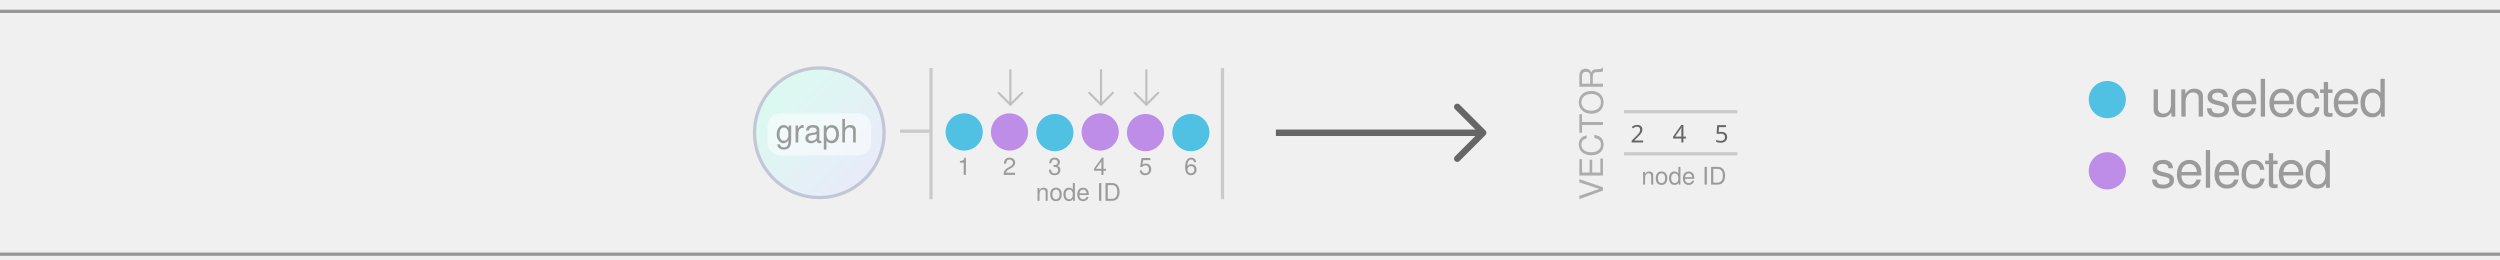
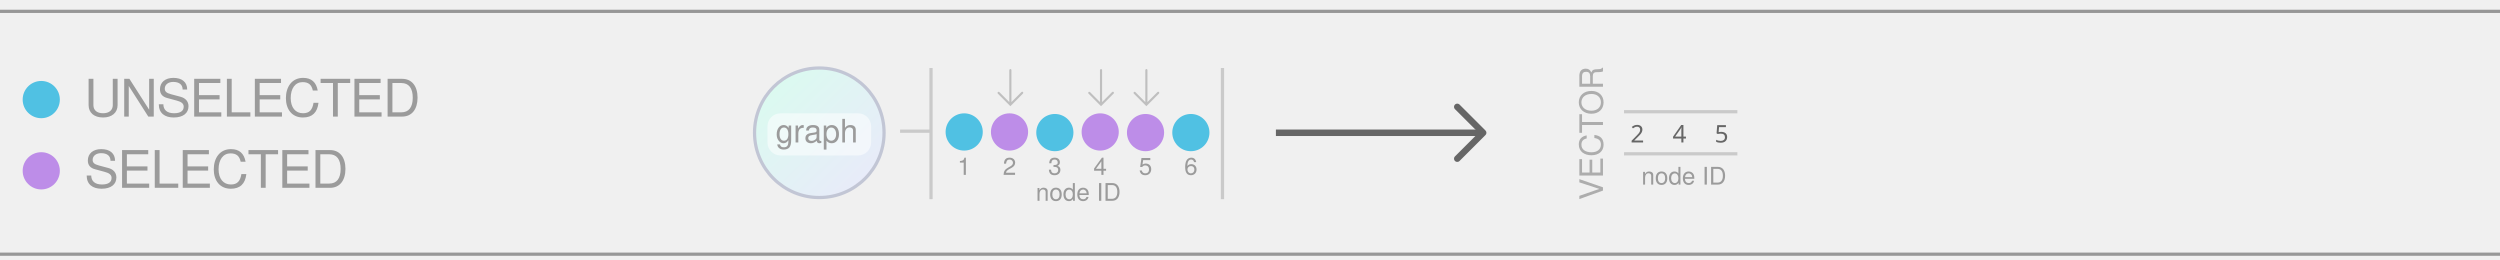
<svg xmlns="http://www.w3.org/2000/svg" xmlns:xlink="http://www.w3.org/1999/xlink" width="772px" height="80px" viewBox="0 0 772 80" version="1.1">
  <defs>
    <rect id="path-1" x="-6" y="3" width="784" height="76" />
    <mask id="mask-2" maskContentUnits="userSpaceOnUse" maskUnits="objectBoundingBox" x="0" y="0" width="784" height="76" fill="white">
      <use xlink:href="#path-1" />
    </mask>
    <linearGradient x1="14.999%" y1="13.838%" x2="87.396%" y2="88.282%" id="linearGradient-3">
      <stop stop-color="#DBFAF0" offset="0%" />
      <stop stop-color="#E8EBF9" offset="97.322%" />
      <stop stop-color="#E8EAF9" offset="100%" />
    </linearGradient>
  </defs>
  <g id="Graph-Functions---selection" stroke="none" stroke-width="1" fill="none" fill-rule="evenodd">
    <use id="Rectangle" stroke="#979797" mask="url(#mask-2)" stroke-width="2" xlink:href="#path-1" />
    <g id="get_selection" transform="translate(233, 21)">
-       <g id="Group-14">
-         <g id="Group-13">
-           <g id="Group-12">
-             <g id="Group-11">
-               <g id="Group-10">
-                 <g id="Group-9">
-                   <g id="Group-8">
-                     <g id="Group-7">
-                       <g id="Group-6">
-                         <g id="render_graph" transform="translate(161, 10)" stroke="#666666">
-                           <g id="Wireframe-Line-01">
-                             <g>
-                               <polyline id="arrowhead" stroke-width="2" stroke-linecap="round" stroke-linejoin="round" points="56 2 64 10 56 18" />
-                               <path d="M63,10 L0,10" id="Line" stroke-width="2" />
-                             </g>
-                           </g>
-                         </g>
-                         <g id="small_icon__select_nodes_by_id-copy">
-                           <ellipse id="small_icon__node" fill="#50C1E3" cx="92.739" cy="19.943" rx="5.739" ry="5.75" />
-                           <ellipse id="small_icon__node-copy-13" fill="#BD8DE8" cx="106.739" cy="19.75" rx="5.739" ry="5.75" />
-                           <ellipse id="small_icon__node-copy-16" fill="#BD8DE8" cx="120.739" cy="19.943" rx="5.739" ry="5.75" />
-                           <ellipse id="small_icon__node-copy" fill="#50C1E3" cx="64.739" cy="19.75" rx="5.739" ry="5.75" />
-                           <ellipse id="small_icon__node-copy-35" fill="#BD8DE8" cx="78.739" cy="19.75" rx="5.739" ry="5.75" />
-                           <ellipse id="small_icon__node-copy-19" fill="#50C1E3" cx="134.739" cy="19.943" rx="5.739" ry="5.75" />
-                           <g id="graph-object">
-                             <ellipse id="graph-shape" stroke="#C2C6D5" stroke-width="1" fill="url(#linearGradient-3)" fill-rule="evenodd" cx="20" cy="20" rx="20" ry="20" />
-                             <rect id="graph-text-box" fill-opacity="0.528" fill="#FFFFFF" fill-rule="evenodd" x="4" y="14" width="32" height="13" rx="4" />
-                             <text id="graph-text" font-family="Helvetica-Light, Helvetica" font-size="10" font-weight="300" fill="#9B9B9B">
-                               <tspan x="6.5" y="23">graph</tspan>
-                             </text>
-                           </g>
-                           <path d="M54.5,0.5 L54.5,40" id="Line" stroke="#CACACA" stroke-linecap="square" />
-                           <path d="M144.5,0.5 L144.5,40" id="Line" stroke="#CACACA" stroke-linecap="square" />
-                           <path d="M54.266,19.512 L45.445,19.512" id="Line" stroke="#CACACA" stroke-linecap="square" />
-                           <text id="ID" font-family="HelveticaNeue-Light, Helvetica Neue" font-size="7.5" font-weight="300" fill="#9B9B9B">
-                             <tspan x="86.859" y="41">node ID</tspan>
-                           </text>
-                           <text id="ID-Copy" font-family="HelveticaNeue-Light, Helvetica Neue" font-size="7.5" font-weight="300" fill="#9B9B9B">
-                             <tspan x="62.654" y="33">1</tspan>
-                           </text>
-                           <text id="ID-Copy-2" font-family="HelveticaNeue-Light, Helvetica Neue" font-size="7.5" font-weight="300" fill="#9B9B9B">
-                             <tspan x="76.654" y="33">2</tspan>
-                           </text>
-                           <text id="ID-Copy-3" font-family="HelveticaNeue-Light, Helvetica Neue" font-size="7.5" font-weight="300" fill="#9B9B9B">
-                             <tspan x="90.654" y="33">3</tspan>
-                           </text>
-                           <text id="ID-Copy-4" font-family="HelveticaNeue-Light, Helvetica Neue" font-size="7.5" font-weight="300" fill="#9B9B9B">
-                             <tspan x="104.654" y="33">4</tspan>
-                           </text>
-                           <text id="ID-Copy-5" font-family="HelveticaNeue-Light, Helvetica Neue" font-size="7.5" font-weight="300" fill="#9B9B9B">
-                             <tspan x="118.654" y="33">5</tspan>
-                           </text>
-                           <text id="ID-Copy-6" font-family="HelveticaNeue-Light, Helvetica Neue" font-size="7.5" font-weight="300" fill="#9B9B9B">
-                             <tspan x="132.654" y="33">6</tspan>
-                           </text>
-                           <g id="Down_bfbfbf" transform="translate(75, 0)" fill-rule="nonzero" fill="#BFBFBF">
-                             <path d="M3.969,0.323 C3.955,0.325 3.941,0.329 3.927,0.333 C3.772,0.368 3.663,0.508 3.667,0.667 L3.667,10.51 L0.604,7.448 C0.542,7.382 0.455,7.344 0.365,7.344 C0.229,7.345 0.108,7.428 0.058,7.553 C0.007,7.679 0.038,7.823 0.135,7.917 L3.76,11.552 L4,11.781 L4.24,11.552 L7.865,7.917 C7.964,7.837 8.009,7.707 7.98,7.582 C7.952,7.458 7.855,7.361 7.73,7.332 C7.606,7.304 7.476,7.349 7.396,7.448 L4.333,10.51 L4.333,0.667 C4.337,0.571 4.299,0.478 4.229,0.412 C4.159,0.346 4.064,0.314 3.969,0.323 L3.969,0.323 Z" id="Shape" />
-                           </g>
-                           <g id="Down_bfbfbf" transform="translate(103, 0)" fill-rule="nonzero" fill="#BFBFBF">
-                             <path d="M3.969,0.323 C3.955,0.325 3.941,0.329 3.927,0.333 C3.772,0.368 3.663,0.508 3.667,0.667 L3.667,10.51 L0.604,7.448 C0.542,7.382 0.455,7.344 0.365,7.344 C0.229,7.345 0.108,7.428 0.058,7.553 C0.007,7.679 0.038,7.823 0.135,7.917 L3.76,11.552 L4,11.781 L4.24,11.552 L7.865,7.917 C7.964,7.837 8.009,7.707 7.98,7.582 C7.952,7.458 7.855,7.361 7.73,7.332 C7.606,7.304 7.476,7.349 7.396,7.448 L4.333,10.51 L4.333,0.667 C4.337,0.571 4.299,0.478 4.229,0.412 C4.159,0.346 4.064,0.314 3.969,0.323 L3.969,0.323 Z" id="Shape" />
-                           </g>
-                           <g id="Down_bfbfbf" transform="translate(117, 0)" fill-rule="nonzero" fill="#BFBFBF">
-                             <path d="M3.969,0.323 C3.955,0.325 3.941,0.329 3.927,0.333 C3.772,0.368 3.663,0.508 3.667,0.667 L3.667,10.51 L0.604,7.448 C0.542,7.382 0.455,7.344 0.365,7.344 C0.229,7.345 0.108,7.428 0.058,7.553 C0.007,7.679 0.038,7.823 0.135,7.917 L3.76,11.552 L4,11.781 L4.24,11.552 L7.865,7.917 C7.964,7.837 8.009,7.707 7.98,7.582 C7.952,7.458 7.855,7.361 7.73,7.332 C7.606,7.304 7.476,7.349 7.396,7.448 L4.333,10.51 L4.333,0.667 C4.337,0.571 4.299,0.478 4.229,0.412 C4.159,0.346 4.064,0.314 3.969,0.323 L3.969,0.323 Z" id="Shape" />
-                           </g>
-                         </g>
-                         <text id="ID" font-family="HelveticaNeue-Light, Helvetica Neue" font-size="7.5" font-weight="300" fill="#9B9B9B">
-                           <tspan x="273.859" y="36">node ID</tspan>
-                         </text>
-                         <g id="Group-5" transform="translate(267, 16)" font-size="7.5" font-family="Menlo-Regular, Menlo" fill="#666666" font-weight="normal">
-                           <text id="ID-Copy-2">
-                             <tspan x="3.481" y="7">2</tspan>
-                           </text>
-                           <text id="ID-Copy-4">
-                             <tspan x="16.481" y="7">4</tspan>
-                           </text>
-                           <text id="ID-Copy-5">
-                             <tspan x="29.481" y="7">5</tspan>
-                           </text>
-                         </g>
-                         <text id="VECTOR" transform="translate(258, 21.5) rotate(-90) translate(-258, -21.5) " font-family="HelveticaNeue-Light, Helvetica Neue" font-size="10" font-weight="300" fill="#ADADAD">
-                           <tspan x="238.73" y="25.5">VECTOR</tspan>
-                         </text>
-                         <path d="M303,13.5 L269,13.5" id="Line" stroke="#CACACA" stroke-linecap="square" />
-                         <path d="M303,26.5 L269,26.5" id="Line-Copy-3" stroke="#CACACA" stroke-linecap="square" />
-                       </g>
-                     </g>
-                   </g>
-                 </g>
-               </g>
-             </g>
-           </g>
+       <g id="Wireframe-Line-01" transform="translate(161, 10)" stroke="#666666">
+         <g>
+           <polyline id="arrowhead" stroke-width="2" stroke-linecap="round" stroke-linejoin="round" points="56 2 64 10 56 18" />
+           <path d="M63,10 L0,10" id="Line" stroke-width="2" />
        </g>
      </g>
+       <ellipse id="small_icon__node" fill="#50C1E3" cx="92.739" cy="19.943" rx="5.739" ry="5.75" />
+       <ellipse id="small_icon__node-copy-13" fill="#BD8DE8" cx="106.739" cy="19.75" rx="5.739" ry="5.75" />
+       <ellipse id="small_icon__node-copy-16" fill="#BD8DE8" cx="120.739" cy="19.943" rx="5.739" ry="5.75" />
+       <ellipse id="small_icon__node-copy" fill="#50C1E3" cx="64.739" cy="19.75" rx="5.739" ry="5.75" />
+       <ellipse id="small_icon__node-copy-35" fill="#BD8DE8" cx="78.739" cy="19.75" rx="5.739" ry="5.75" />
+       <ellipse id="small_icon__node-copy-19" fill="#50C1E3" cx="134.739" cy="19.943" rx="5.739" ry="5.75" />
+       <g id="graph-object">
+         <ellipse id="graph-shape" stroke="#C2C6D5" stroke-width="1" fill="url(#linearGradient-3)" fill-rule="evenodd" cx="20" cy="20" rx="20" ry="20" />
+         <rect id="graph-text-box" fill-opacity="0.528" fill="#FFFFFF" fill-rule="evenodd" x="4" y="14" width="32" height="13" rx="4" />
+         <text id="graph-text" font-family="Helvetica-Light, Helvetica" font-size="10" font-weight="300" fill="#9B9B9B">
+           <tspan x="6.5" y="23">graph</tspan>
+         </text>
+       </g>
+       <path d="M54.5,0.5 L54.5,40" id="Line" stroke="#CACACA" stroke-linecap="square" />
+       <path d="M144.5,0.5 L144.5,40" id="Line" stroke="#CACACA" stroke-linecap="square" />
+       <path d="M54.266,19.512 L45.445,19.512" id="Line" stroke="#CACACA" stroke-linecap="square" />
+       <text id="ID" font-family="HelveticaNeue-Light, Helvetica Neue" font-size="7.5" font-weight="300" fill="#9B9B9B">
+         <tspan x="86.859" y="41">node ID</tspan>
+       </text>
+       <text id="ID-Copy" font-family="HelveticaNeue-Light, Helvetica Neue" font-size="7.5" font-weight="300" fill="#9B9B9B">
+         <tspan x="62.654" y="33">1</tspan>
+       </text>
+       <text id="ID-Copy-2" font-family="HelveticaNeue-Light, Helvetica Neue" font-size="7.5" font-weight="300" fill="#9B9B9B">
+         <tspan x="76.654" y="33">2</tspan>
+       </text>
+       <text id="ID-Copy-3" font-family="HelveticaNeue-Light, Helvetica Neue" font-size="7.5" font-weight="300" fill="#9B9B9B">
+         <tspan x="90.654" y="33">3</tspan>
+       </text>
+       <text id="ID-Copy-4" font-family="HelveticaNeue-Light, Helvetica Neue" font-size="7.5" font-weight="300" fill="#9B9B9B">
+         <tspan x="104.654" y="33">4</tspan>
+       </text>
+       <text id="ID-Copy-5" font-family="HelveticaNeue-Light, Helvetica Neue" font-size="7.5" font-weight="300" fill="#9B9B9B">
+         <tspan x="118.654" y="33">5</tspan>
+       </text>
+       <text id="ID-Copy-6" font-family="HelveticaNeue-Light, Helvetica Neue" font-size="7.5" font-weight="300" fill="#9B9B9B">
+         <tspan x="132.654" y="33">6</tspan>
+       </text>
+       <g id="Down_bfbfbf" transform="translate(75, 0)" fill-rule="nonzero" fill="#BFBFBF">
+         <path d="M3.969,0.323 C3.955,0.325 3.941,0.329 3.927,0.333 C3.772,0.368 3.663,0.508 3.667,0.667 L3.667,10.51 L0.604,7.448 C0.542,7.382 0.455,7.344 0.365,7.344 C0.229,7.345 0.108,7.428 0.058,7.553 C0.007,7.679 0.038,7.823 0.135,7.917 L3.76,11.552 L4,11.781 L4.24,11.552 L7.865,7.917 C7.964,7.837 8.009,7.707 7.98,7.582 C7.952,7.458 7.855,7.361 7.73,7.332 C7.606,7.304 7.476,7.349 7.396,7.448 L4.333,10.51 L4.333,0.667 C4.337,0.571 4.299,0.478 4.229,0.412 C4.159,0.346 4.064,0.314 3.969,0.323 L3.969,0.323 Z" id="Shape" />
+       </g>
+       <g id="Down_bfbfbf" transform="translate(103, 0)" fill-rule="nonzero" fill="#BFBFBF">
+         <path d="M3.969,0.323 C3.955,0.325 3.941,0.329 3.927,0.333 C3.772,0.368 3.663,0.508 3.667,0.667 L3.667,10.51 L0.604,7.448 C0.542,7.382 0.455,7.344 0.365,7.344 C0.229,7.345 0.108,7.428 0.058,7.553 C0.007,7.679 0.038,7.823 0.135,7.917 L3.76,11.552 L4,11.781 L4.24,11.552 L7.865,7.917 C7.964,7.837 8.009,7.707 7.98,7.582 C7.952,7.458 7.855,7.361 7.73,7.332 C7.606,7.304 7.476,7.349 7.396,7.448 L4.333,10.51 L4.333,0.667 C4.337,0.571 4.299,0.478 4.229,0.412 C4.159,0.346 4.064,0.314 3.969,0.323 L3.969,0.323 Z" id="Shape" />
+       </g>
+       <g id="Down_bfbfbf" transform="translate(117, 0)" fill-rule="nonzero" fill="#BFBFBF">
+         <path d="M3.969,0.323 C3.955,0.325 3.941,0.329 3.927,0.333 C3.772,0.368 3.663,0.508 3.667,0.667 L3.667,10.51 L0.604,7.448 C0.542,7.382 0.455,7.344 0.365,7.344 C0.229,7.345 0.108,7.428 0.058,7.553 C0.007,7.679 0.038,7.823 0.135,7.917 L3.76,11.552 L4,11.781 L4.24,11.552 L7.865,7.917 C7.964,7.837 8.009,7.707 7.98,7.582 C7.952,7.458 7.855,7.361 7.73,7.332 C7.606,7.304 7.476,7.349 7.396,7.448 L4.333,10.51 L4.333,0.667 C4.337,0.571 4.299,0.478 4.229,0.412 C4.159,0.346 4.064,0.314 3.969,0.323 L3.969,0.323 Z" id="Shape" />
+       </g>
+       <text id="ID" font-family="HelveticaNeue-Light, Helvetica Neue" font-size="7.5" font-weight="300" fill="#9B9B9B">
+         <tspan x="273.859" y="36">node ID</tspan>
+       </text>
+       <g id="Group-5" transform="translate(267, 16)" font-size="7.5" font-family="Menlo-Regular, Menlo" fill="#666666" font-weight="normal">
+         <text id="ID-Copy-2">
+           <tspan x="3.481" y="7">2</tspan>
+         </text>
+         <text id="ID-Copy-4">
+           <tspan x="16.481" y="7">4</tspan>
+         </text>
+         <text id="ID-Copy-5">
+           <tspan x="29.481" y="7">5</tspan>
+         </text>
+       </g>
+       <text id="VECTOR" transform="translate(258, 21.5) rotate(-90) translate(-258, -21.5) " font-family="HelveticaNeue-Light, Helvetica Neue" font-size="10" font-weight="300" fill="#ADADAD">
+         <tspan x="238.73" y="25.5">VECTOR</tspan>
+       </text>
+       <path d="M303,13.5 L269,13.5" id="Line" stroke="#CACACA" stroke-linecap="square" />
+       <path d="M303,26.5 L269,26.5" id="Line-Copy-3" stroke="#CACACA" stroke-linecap="square" />
    </g>
-     <g id="selected_unselected_nodes" transform="translate(645, 21)">
+     <g id="selected_unselected_nodes" transform="translate(7, 21)">
      <ellipse id="small_icon__node-copy-3" fill="#50C1E3" cx="5.739" cy="9.75" rx="5.739" ry="5.75" />
-       <text id="unselected" font-family="HelveticaNeue, Helvetica Neue" font-size="16" font-weight="normal" letter-spacing="-0.417" fill="#9B9B9B">
-         <tspan x="19" y="15">unselected</tspan>
+       <text id="UNSELECTED" font-family="HelveticaNeue, Helvetica Neue" font-size="16" font-weight="normal" letter-spacing="-0.417" fill="#9B9B9B">
+         <tspan x="19" y="15">UNSELECTED</tspan>
      </text>
      <ellipse id="small_icon__node-copy-5" fill="#BD8DE8" cx="5.739" cy="31.75" rx="5.739" ry="5.75" />
-       <text id="selected" font-family="HelveticaNeue, Helvetica Neue" font-size="16" font-weight="normal" letter-spacing="-0.417" fill="#9B9B9B">
-         <tspan x="19" y="37">selected</tspan>
+       <text id="SELECTED" font-family="HelveticaNeue, Helvetica Neue" font-size="16" font-weight="normal" letter-spacing="-0.417" fill="#9B9B9B">
+         <tspan x="19" y="37">SELECTED</tspan>
      </text>
    </g>
  </g>
</svg>
